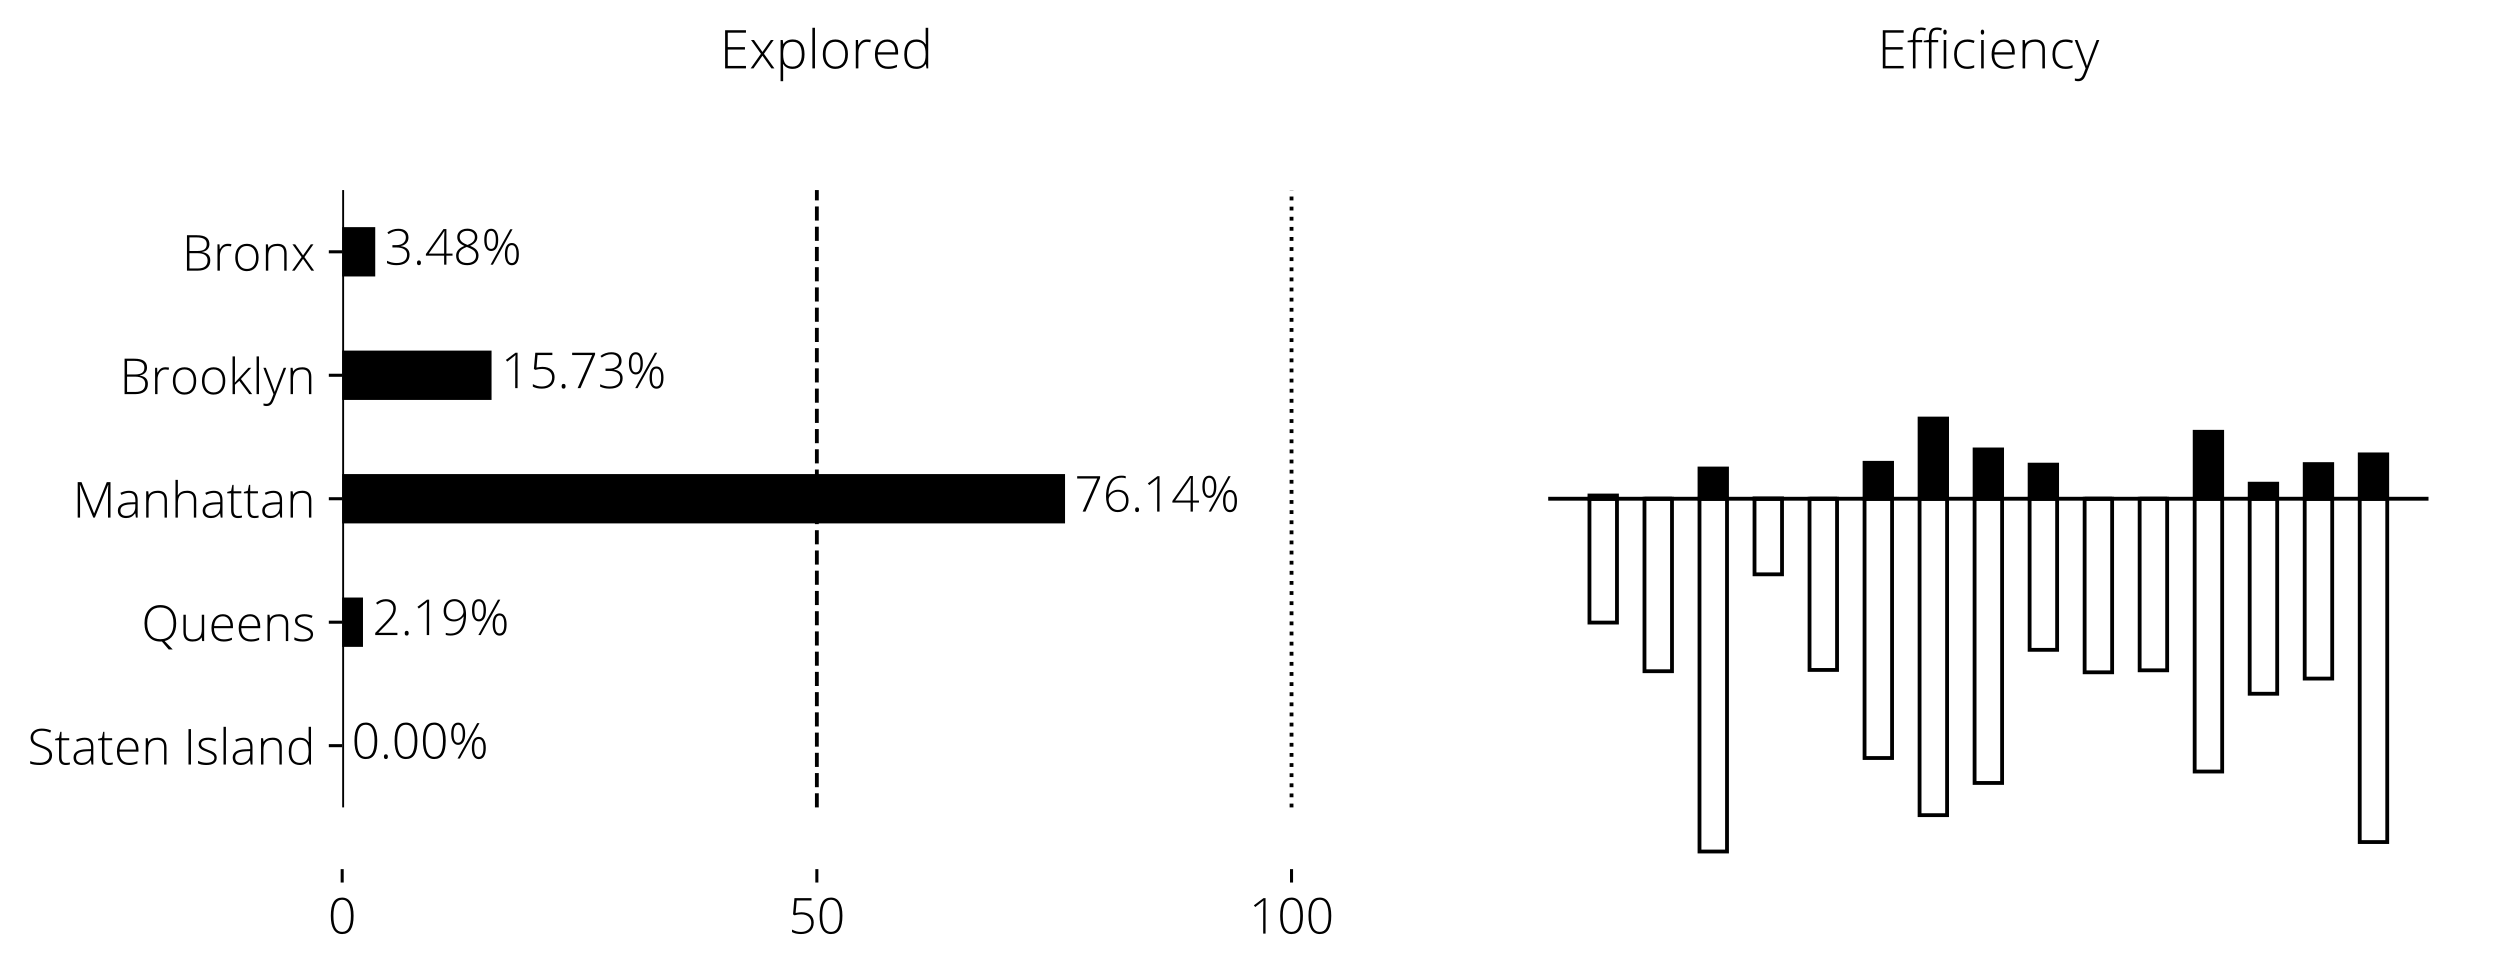
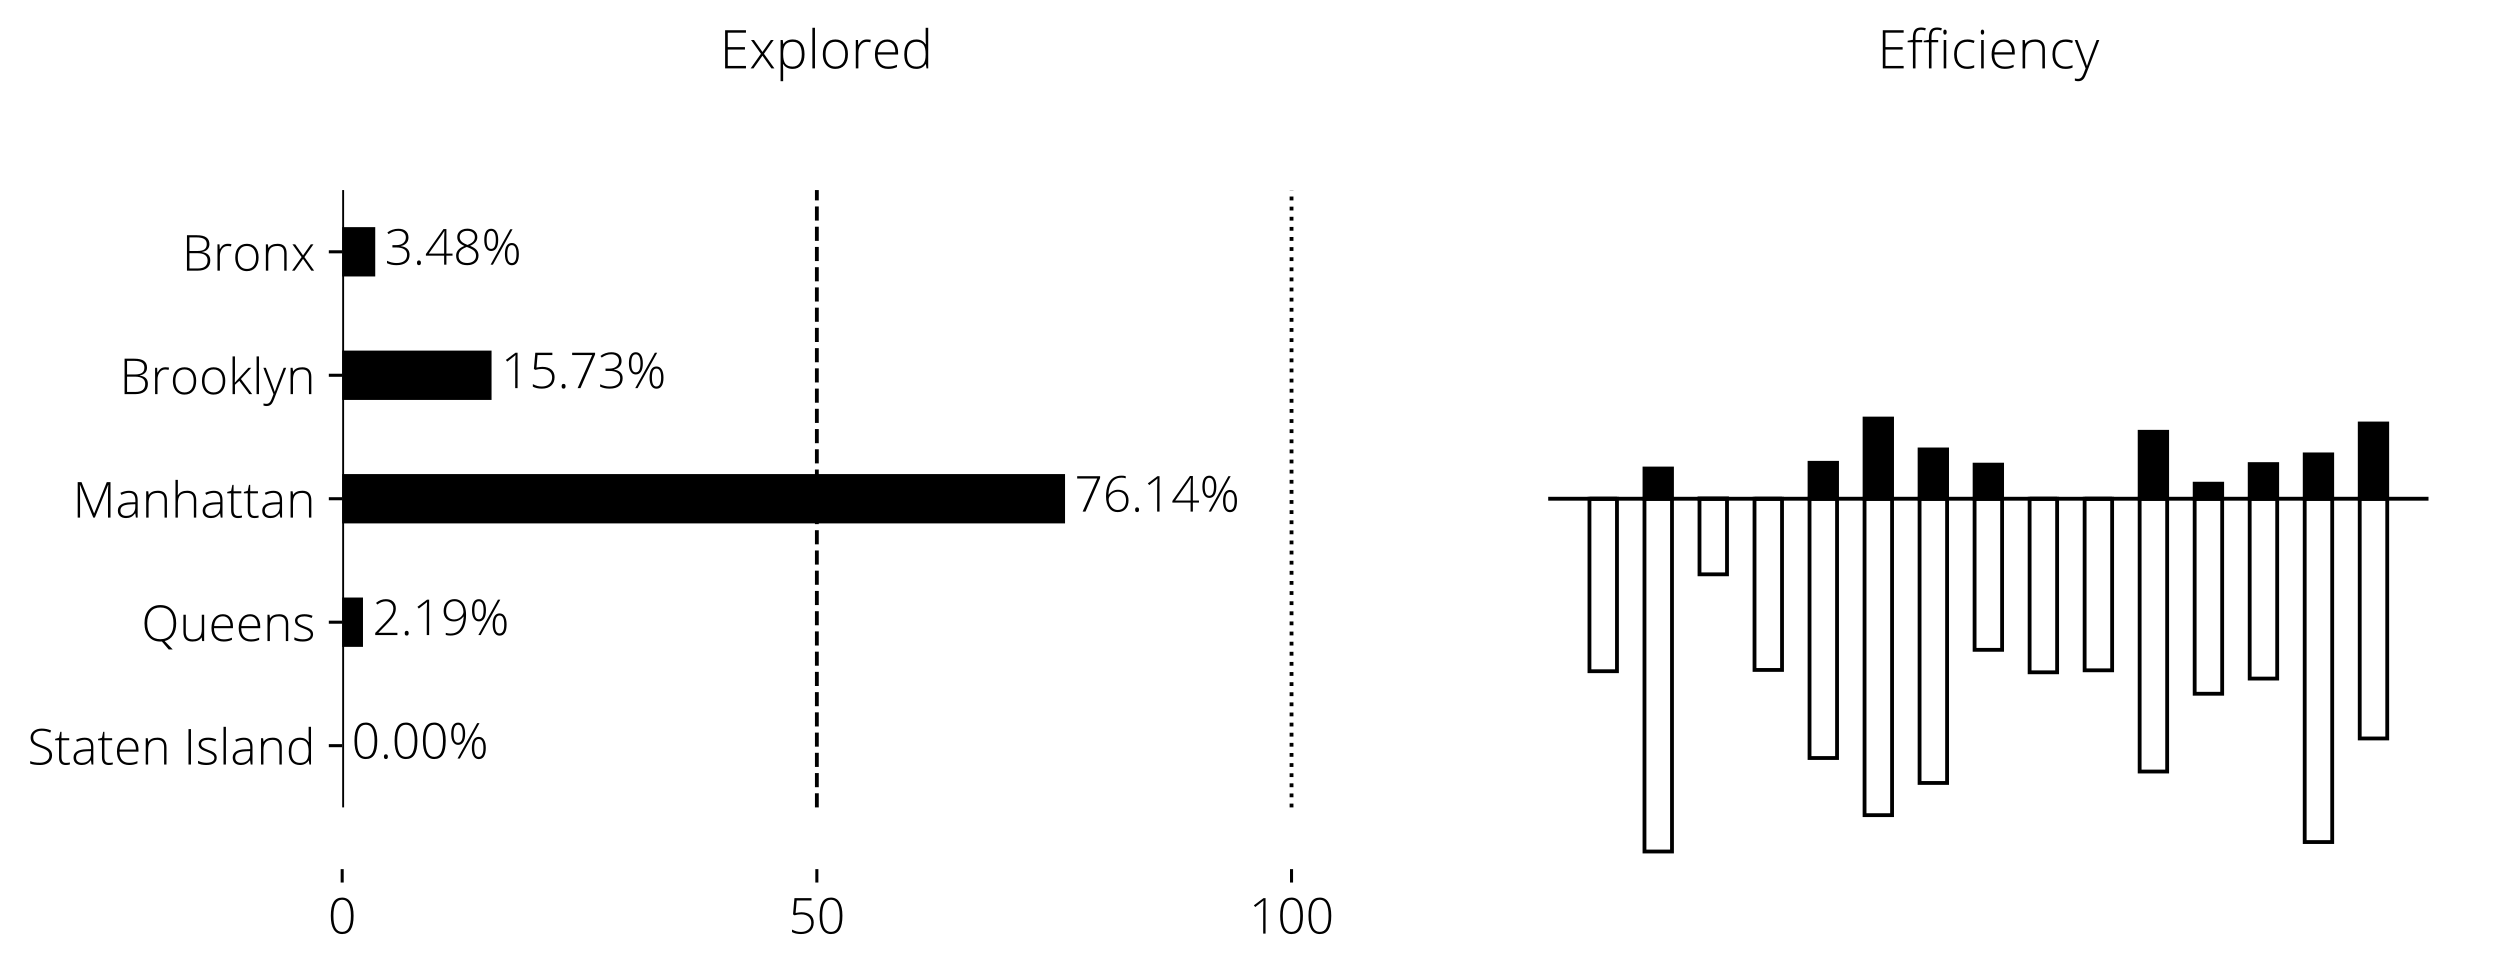
<svg xmlns="http://www.w3.org/2000/svg" xmlns:xlink="http://www.w3.org/1999/xlink" width="654.828pt" height="254.856pt" viewBox="0 0 654.828 254.856" version="1.1">
  <defs>
    <style type="text/css">*{stroke-linejoin: round; stroke-linecap: butt}</style>
  </defs>
  <g id="figure_1">
    <g id="patch_1">
      <path d="M 0 254.856  L 654.828 254.856  L 654.828 0  L 0 0  z " style="fill: #ffffff" />
    </g>
    <g id="axes_1">
      <g id="patch_2">
        <path d="M 89.628 227.654  L 343.265 227.654  L 343.265 33.614  L 89.628 33.614  L 89.628 227.654  z " style="fill: none" />
      </g>
      <g id="patch_3">
-         <path d="M 89.628 201.782  L 89.628 201.782  L 89.628 188.846  L 89.628 188.846  z " clip-path="url(#p3ddb100271)" />
+         <path d="M 89.628 201.782  L 89.628 201.782  L 89.628 188.846  L 89.628 188.846  z " clip-path="url(#p712e2207e5)" />
      </g>
      <g id="patch_4">
-         <path d="M 89.628 169.442  L 95.077 169.442  L 95.077 156.506  L 89.628 156.506  z " clip-path="url(#p3ddb100271)" />
+         <path d="M 89.628 169.442  L 95.077 169.442  L 95.077 156.506  L 89.628 156.506  z " clip-path="url(#p712e2207e5)" />
      </g>
      <g id="patch_5">
-         <path d="M 89.628 137.102  L 278.967 137.102  L 278.967 124.166  L 89.628 124.166  z " clip-path="url(#p3ddb100271)" />
+         <path d="M 89.628 137.102  L 278.967 137.102  L 278.967 124.166  L 89.628 124.166  z " clip-path="url(#p712e2207e5)" />
      </g>
      <g id="patch_6">
-         <path d="M 89.628 104.762  L 128.753 104.762  L 128.753 91.826  L 89.628 91.826  z " clip-path="url(#p3ddb100271)" />
+         <path d="M 89.628 104.762  L 128.753 104.762  L 128.753 91.826  L 89.628 91.826  z " clip-path="url(#p712e2207e5)" />
      </g>
      <g id="patch_7">
-         <path d="M 89.628 72.422  L 98.287 72.422  L 98.287 59.486  L 89.628 59.486  z " clip-path="url(#p3ddb100271)" />
+         <path d="M 89.628 72.422  L 98.287 72.422  L 98.287 59.486  L 89.628 59.486  z " clip-path="url(#p712e2207e5)" />
      </g>
      <g id="matplotlib.axis_1">
        <g id="xtick_1">
          <g id="line2d_1">
            <defs>
-               <path id="m707749dae5" d="M 0 0  L 0 3.5  " style="stroke: #000000; stroke-width: 0.8" />
+               <path id="me9dc47ee5f" d="M 0 0  L 0 3.5  " style="stroke: #000000; stroke-width: 0.8" />
            </defs>
            <g>
-               <use xlink:href="#m707749dae5" x="89.628" y="227.654" style="stroke: #000000; stroke-width: 0.8" />
+               <use xlink:href="#me9dc47ee5f" x="89.628" y="227.654" style="stroke: #000000; stroke-width: 0.8" />
            </g>
          </g>
          <g id="text_1">
            <g transform="translate(85.91836 244.5322) scale(0.13 -0.13)">
              <defs>
                <path id="OpenSans-Light-30" d="M 3297 2297  Q 3297 1094 2930 515  Q 2563 -63 1819 -63  Q 1103 -63 731 532  Q 359 1128 359 2297  Q 359 3491 720 4066  Q 1081 4641 1819 4641  Q 2541 4641 2919 4045  Q 3297 3450 3297 2297  z M 697 2297  Q 697 1234 975 726  Q 1253 219 1819 219  Q 2409 219 2679 744  Q 2950 1269 2950 2297  Q 2950 3309 2679 3834  Q 2409 4359 1819 4359  Q 1228 4359 962 3834  Q 697 3309 697 2297  z " transform="scale(0.015625)" />
              </defs>
              <use xlink:href="#OpenSans-Light-30" />
            </g>
          </g>
        </g>
        <g id="xtick_2">
          <g id="line2d_2">
            <g>
-               <use xlink:href="#m707749dae5" x="213.96" y="227.654" style="stroke: #000000; stroke-width: 0.8" />
+               <use xlink:href="#me9dc47ee5f" x="213.96" y="227.654" style="stroke: #000000; stroke-width: 0.8" />
            </g>
          </g>
          <g id="text_2">
            <g transform="translate(206.5398 244.5322) scale(0.13 -0.13)">
              <defs>
                <path id="OpenSans-Light-35" d="M 1678 2747  Q 2409 2747 2829 2394  Q 3250 2041 3250 1422  Q 3250 719 2812 328  Q 2375 -63 1606 -63  Q 1266 -63 959 4  Q 653 72 447 197  L 447 519  Q 784 347 1046 280  Q 1309 213 1606 213  Q 2206 213 2568 530  Q 2931 847 2931 1388  Q 2931 1897 2578 2187  Q 2225 2478 1619 2478  Q 1213 2478 769 2356  L 581 2478  L 763 4569  L 2963 4569  L 2963 4269  L 1056 4269  L 916 2656  Q 1403 2747 1678 2747  z " transform="scale(0.015625)" />
              </defs>
              <use xlink:href="#OpenSans-Light-35" />
              <use xlink:href="#OpenSans-Light-30" x="57.08" />
            </g>
          </g>
        </g>
        <g id="xtick_3">
          <g id="line2d_3">
            <g>
-               <use xlink:href="#m707749dae5" x="338.292" y="227.654" style="stroke: #000000; stroke-width: 0.8" />
+               <use xlink:href="#me9dc47ee5f" x="338.292" y="227.654" style="stroke: #000000; stroke-width: 0.8" />
            </g>
          </g>
          <g id="text_3">
            <g transform="translate(327.1613 244.5322) scale(0.13 -0.13)">
              <defs>
                <path id="OpenSans-Light-31" d="M 2131 0  L 1825 0  L 1825 3328  Q 1825 3781 1863 4269  Q 1816 4222 1766 4178  Q 1716 4134 800 3419  L 622 3641  L 1863 4569  L 2131 4569  L 2131 0  z " transform="scale(0.015625)" />
              </defs>
              <use xlink:href="#OpenSans-Light-31" />
              <use xlink:href="#OpenSans-Light-30" x="57.08" />
              <use xlink:href="#OpenSans-Light-30" x="114.16" />
            </g>
          </g>
        </g>
      </g>
      <g id="matplotlib.axis_2">
        <g id="ytick_1">
          <g id="line2d_4">
            <defs>
-               <path id="m9ee32840a7" d="M 0 0  L -3.5 0  " style="stroke: #000000; stroke-width: 0.8" />
+               <path id="m2224d8717e" d="M 0 0  L -3.5 0  " style="stroke: #000000; stroke-width: 0.8" />
            </defs>
            <g>
-               <use xlink:href="#m9ee32840a7" x="89.628" y="195.314" style="stroke: #000000; stroke-width: 0.8" />
+               <use xlink:href="#m2224d8717e" x="89.628" y="195.314" style="stroke: #000000; stroke-width: 0.8" />
            </g>
          </g>
          <g id="text_4">
            <g transform="translate(7.2 200.2532) scale(0.13 -0.13)">
              <defs>
                <path id="OpenSans-Light-53" d="M 3169 1178  Q 3169 606 2748 271  Q 2328 -63 1631 -63  Q 794 -63 347 122  L 347 441  Q 841 231 1606 231  Q 2169 231 2498 489  Q 2828 747 2828 1166  Q 2828 1425 2718 1595  Q 2609 1766 2362 1906  Q 2116 2047 1638 2209  Q 938 2450 670 2729  Q 403 3009 403 3475  Q 403 3988 804 4311  Q 1206 4634 1838 4634  Q 2481 4634 3047 4391  L 2931 4116  Q 2363 4353 1844 4353  Q 1338 4353 1038 4118  Q 738 3884 738 3481  Q 738 3228 830 3065  Q 922 2903 1131 2773  Q 1341 2644 1850 2463  Q 2384 2278 2653 2104  Q 2922 1931 3045 1711  Q 3169 1491 3169 1178  z " transform="scale(0.015625)" />
                <path id="OpenSans-Light-74" d="M 1466 213  Q 1759 213 1978 263  L 1978 13  Q 1753 -63 1459 -63  Q 1009 -63 795 178  Q 581 419 581 934  L 581 3128  L 78 3128  L 78 3309  L 581 3450  L 738 4219  L 897 4219  L 897 3397  L 1894 3397  L 1894 3128  L 897 3128  L 897 978  Q 897 588 1034 400  Q 1172 213 1466 213  z " transform="scale(0.015625)" />
                <path id="OpenSans-Light-61" d="M 2631 0  L 2553 538  L 2528 538  Q 2272 209 2001 73  Q 1731 -63 1363 -63  Q 863 -63 584 193  Q 306 450 306 903  Q 306 1400 720 1675  Q 1134 1950 1919 1966  L 2566 1984  L 2566 2209  Q 2566 2694 2369 2941  Q 2172 3188 1734 3188  Q 1263 3188 756 2925  L 641 3194  Q 1200 3456 1747 3456  Q 2306 3456 2582 3165  Q 2859 2875 2859 2259  L 2859 0  L 2631 0  z M 1381 219  Q 1925 219 2239 530  Q 2553 841 2553 1394  L 2553 1728  L 1959 1703  Q 1244 1669 939 1480  Q 634 1291 634 891  Q 634 572 829 395  Q 1025 219 1381 219  z " transform="scale(0.015625)" />
                <path id="OpenSans-Light-65" d="M 1941 -63  Q 1200 -63 786 393  Q 372 850 372 1672  Q 372 2484 772 2973  Q 1172 3463 1850 3463  Q 2450 3463 2797 3044  Q 3144 2625 3144 1906  L 3144 1656  L 697 1656  Q 703 956 1023 587  Q 1344 219 1941 219  Q 2231 219 2451 259  Q 2672 300 3009 434  L 3009 153  Q 2722 28 2478 -17  Q 2234 -63 1941 -63  z M 1850 3188  Q 1359 3188 1062 2864  Q 766 2541 716 1931  L 2816 1931  Q 2816 2522 2559 2855  Q 2303 3188 1850 3188  z " transform="scale(0.015625)" />
                <path id="OpenSans-Light-6e" d="M 2938 0  L 2938 2203  Q 2938 2716 2722 2948  Q 2506 3181 2053 3181  Q 1444 3181 1161 2873  Q 878 2566 878 1875  L 878 0  L 569 0  L 569 3397  L 831 3397  L 891 2931  L 909 2931  Q 1241 3463 2088 3463  Q 3244 3463 3244 2222  L 3244 0  L 2938 0  z " transform="scale(0.015625)" />
                <path id="OpenSans-Light-20" transform="scale(0.015625)" />
                <path id="OpenSans-Light-49" d="M 647 0  L 647 4569  L 966 4569  L 966 0  L 647 0  z " transform="scale(0.015625)" />
                <path id="OpenSans-Light-73" d="M 2675 884  Q 2675 428 2328 182  Q 1981 -63 1344 -63  Q 663 -63 263 147  L 263 481  Q 775 225 1344 225  Q 1847 225 2108 392  Q 2369 559 2369 838  Q 2369 1094 2161 1269  Q 1953 1444 1478 1613  Q 969 1797 762 1930  Q 556 2063 451 2230  Q 347 2397 347 2638  Q 347 3019 667 3241  Q 988 3463 1563 3463  Q 2113 3463 2606 3256  L 2491 2975  Q 1991 3181 1563 3181  Q 1147 3181 903 3043  Q 659 2906 659 2663  Q 659 2397 848 2237  Q 1038 2078 1588 1881  Q 2047 1716 2256 1583  Q 2466 1450 2570 1281  Q 2675 1113 2675 884  z " transform="scale(0.015625)" />
                <path id="OpenSans-Light-6c" d="M 878 0  L 569 0  L 569 4863  L 878 4863  L 878 0  z " transform="scale(0.015625)" />
                <path id="OpenSans-Light-64" d="M 1813 3463  Q 2181 3463 2450 3328  Q 2719 3194 2931 2869  L 2950 2869  Q 2931 3263 2931 3641  L 2931 4863  L 3238 4863  L 3238 0  L 3034 0  L 2956 519  L 2931 519  Q 2544 -63 1819 -63  Q 1116 -63 744 375  Q 372 813 372 1650  Q 372 2531 740 2997  Q 1109 3463 1813 3463  z M 1813 3181  Q 1256 3181 976 2790  Q 697 2400 697 1656  Q 697 213 1819 213  Q 2394 213 2662 547  Q 2931 881 2931 1650  L 2931 1703  Q 2931 2491 2667 2836  Q 2403 3181 1813 3181  z " transform="scale(0.015625)" />
              </defs>
              <use xlink:href="#OpenSans-Light-53" />
              <use xlink:href="#OpenSans-Light-74" x="54.492" />
              <use xlink:href="#OpenSans-Light-61" x="87.988" />
              <use xlink:href="#OpenSans-Light-74" x="140.967" />
              <use xlink:href="#OpenSans-Light-65" x="174.463" />
              <use xlink:href="#OpenSans-Light-6e" x="229.346" />
              <use xlink:href="#OpenSans-Light-20" x="288.33" />
              <use xlink:href="#OpenSans-Light-49" x="314.307" />
              <use xlink:href="#OpenSans-Light-73" x="339.502" />
              <use xlink:href="#OpenSans-Light-6c" x="386.084" />
              <use xlink:href="#OpenSans-Light-61" x="408.691" />
              <use xlink:href="#OpenSans-Light-6e" x="461.67" />
              <use xlink:href="#OpenSans-Light-64" x="520.654" />
            </g>
          </g>
        </g>
        <g id="ytick_2">
          <g id="line2d_5">
            <g>
-               <use xlink:href="#m9ee32840a7" x="89.628" y="162.974" style="stroke: #000000; stroke-width: 0.8" />
+               <use xlink:href="#m2224d8717e" x="89.628" y="162.974" style="stroke: #000000; stroke-width: 0.8" />
            </g>
          </g>
          <g id="text_5">
            <g transform="translate(37.03094 167.9132) scale(0.13 -0.13)">
              <defs>
                <path id="OpenSans-Light-51" d="M 4488 2291  Q 4488 1372 4094 770  Q 3700 169 3003 0  L 4044 -1088  L 3525 -1088  L 2644 -56  L 2541 -63  L 2444 -63  Q 1491 -63 947 570  Q 403 1203 403 2297  Q 403 3388 951 4014  Q 1500 4641 2450 4641  Q 3406 4641 3947 4011  Q 4488 3381 4488 2291  z M 750 2291  Q 750 1309 1187 773  Q 1625 238 2444 238  Q 3269 238 3705 769  Q 4141 1300 4141 2291  Q 4141 3278 3705 3804  Q 3269 4331 2450 4331  Q 1634 4331 1192 3800  Q 750 3269 750 2291  z " transform="scale(0.015625)" />
                <path id="OpenSans-Light-75" d="M 838 3397  L 838 1197  Q 838 684 1053 451  Q 1269 219 1722 219  Q 2328 219 2614 525  Q 2900 831 2900 1522  L 2900 3397  L 3206 3397  L 3206 0  L 2944 0  L 2888 469  L 2869 469  Q 2538 -63 1691 -63  Q 531 -63 531 1178  L 531 3397  L 838 3397  z " transform="scale(0.015625)" />
              </defs>
              <use xlink:href="#OpenSans-Light-51" />
              <use xlink:href="#OpenSans-Light-75" x="76.416" />
              <use xlink:href="#OpenSans-Light-65" x="135.4" />
              <use xlink:href="#OpenSans-Light-65" x="190.283" />
              <use xlink:href="#OpenSans-Light-6e" x="245.166" />
              <use xlink:href="#OpenSans-Light-73" x="304.15" />
            </g>
          </g>
        </g>
        <g id="ytick_3">
          <g id="line2d_6">
            <g>
-               <use xlink:href="#m9ee32840a7" x="89.628" y="130.634" style="stroke: #000000; stroke-width: 0.8" />
+               <use xlink:href="#m2224d8717e" x="89.628" y="130.634" style="stroke: #000000; stroke-width: 0.8" />
            </g>
          </g>
          <g id="text_6">
            <g transform="translate(19.03406 135.5732) scale(0.13 -0.13)">
              <defs>
                <path id="OpenSans-Light-4d" d="M 2656 0  L 953 4219  L 928 4219  Q 953 3831 953 3425  L 953 0  L 647 0  L 647 4569  L 1141 4569  L 2759 550  L 2778 550  L 4397 4569  L 4878 4569  L 4878 0  L 4556 0  L 4556 3463  Q 4556 3825 4594 4213  L 4569 4213  L 2859 0  L 2656 0  z " transform="scale(0.015625)" />
                <path id="OpenSans-Light-68" d="M 2938 0  L 2938 2203  Q 2938 2716 2722 2948  Q 2506 3181 2053 3181  Q 1444 3181 1161 2873  Q 878 2566 878 1875  L 878 0  L 569 0  L 569 4863  L 878 4863  L 878 3316  L 863 2881  L 884 2881  Q 1075 3188 1365 3325  Q 1656 3463 2088 3463  Q 3244 3463 3244 2222  L 3244 0  L 2938 0  z " transform="scale(0.015625)" />
              </defs>
              <use xlink:href="#OpenSans-Light-4d" />
              <use xlink:href="#OpenSans-Light-61" x="86.279" />
              <use xlink:href="#OpenSans-Light-6e" x="139.258" />
              <use xlink:href="#OpenSans-Light-68" x="198.242" />
              <use xlink:href="#OpenSans-Light-61" x="257.227" />
              <use xlink:href="#OpenSans-Light-74" x="310.205" />
              <use xlink:href="#OpenSans-Light-74" x="343.701" />
              <use xlink:href="#OpenSans-Light-61" x="377.197" />
              <use xlink:href="#OpenSans-Light-6e" x="430.176" />
            </g>
          </g>
        </g>
        <g id="ytick_4">
          <g id="line2d_7">
            <g>
-               <use xlink:href="#m9ee32840a7" x="89.628" y="98.294" style="stroke: #000000; stroke-width: 0.8" />
+               <use xlink:href="#m2224d8717e" x="89.628" y="98.294" style="stroke: #000000; stroke-width: 0.8" />
            </g>
          </g>
          <g id="text_7">
            <g transform="translate(31.31703 103.2332) scale(0.13 -0.13)">
              <defs>
                <path id="OpenSans-Light-42" d="M 647 4569  L 1900 4569  Q 2747 4569 3144 4281  Q 3541 3994 3541 3413  Q 3541 3016 3298 2752  Q 3056 2488 2591 2413  L 2591 2394  Q 3138 2313 3395 2048  Q 3653 1784 3653 1313  Q 3653 681 3234 340  Q 2816 0 2047 0  L 647 0  L 647 4569  z M 966 2534  L 1972 2534  Q 2616 2534 2908 2748  Q 3200 2963 3200 3419  Q 3200 3875 2870 4081  Q 2541 4288 1888 4288  L 966 4288  L 966 2534  z M 966 2253  L 966 281  L 2041 281  Q 3309 281 3309 1313  Q 3309 2253 1972 2253  L 966 2253  z " transform="scale(0.015625)" />
                <path id="OpenSans-Light-72" d="M 1906 3463  Q 2122 3463 2369 3419  L 2309 3122  Q 2097 3175 1869 3175  Q 1434 3175 1156 2806  Q 878 2438 878 1875  L 878 0  L 569 0  L 569 3397  L 831 3397  L 863 2784  L 884 2784  Q 1094 3159 1331 3311  Q 1569 3463 1906 3463  z " transform="scale(0.015625)" />
                <path id="OpenSans-Light-6f" d="M 3378 1703  Q 3378 872 2975 404  Q 2572 -63 1863 -63  Q 1416 -63 1075 153  Q 734 369 553 772  Q 372 1175 372 1703  Q 372 2534 775 2998  Q 1178 3463 1881 3463  Q 2581 3463 2979 2992  Q 3378 2522 3378 1703  z M 697 1703  Q 697 1003 1005 611  Q 1313 219 1875 219  Q 2438 219 2745 611  Q 3053 1003 3053 1703  Q 3053 2406 2742 2793  Q 2431 3181 1869 3181  Q 1306 3181 1001 2795  Q 697 2409 697 1703  z " transform="scale(0.015625)" />
                <path id="OpenSans-Light-6b" d="M 872 1491  L 2606 3397  L 2981 3397  L 1644 1947  L 3097 0  L 2725 0  L 1434 1716  L 878 1209  L 878 0  L 569 0  L 569 4863  L 878 4863  L 878 2425  L 856 1491  L 872 1491  z " transform="scale(0.015625)" />
                <path id="OpenSans-Light-79" d="M 0 3397  L 319 3397  L 1038 1491  Q 1366 613 1453 306  L 1472 306  Q 1603 709 1900 1509  L 2619 3397  L 2938 3397  L 1416 -550  Q 1231 -1031 1106 -1200  Q 981 -1369 814 -1453  Q 647 -1538 409 -1538  Q 231 -1538 13 -1472  L 13 -1203  Q 194 -1253 403 -1253  Q 563 -1253 684 -1178  Q 806 -1103 904 -945  Q 1003 -788 1133 -445  Q 1263 -103 1300 0  L 0 3397  z " transform="scale(0.015625)" />
              </defs>
              <use xlink:href="#OpenSans-Light-42" />
              <use xlink:href="#OpenSans-Light-72" x="62.695" />
              <use xlink:href="#OpenSans-Light-6f" x="101.611" />
              <use xlink:href="#OpenSans-Light-6f" x="160.205" />
              <use xlink:href="#OpenSans-Light-6b" x="218.799" />
              <use xlink:href="#OpenSans-Light-6c" x="267.188" />
              <use xlink:href="#OpenSans-Light-79" x="289.795" />
              <use xlink:href="#OpenSans-Light-6e" x="335.693" />
            </g>
          </g>
        </g>
        <g id="ytick_5">
          <g id="line2d_8">
            <g>
-               <use xlink:href="#m9ee32840a7" x="89.628" y="65.954" style="stroke: #000000; stroke-width: 0.8" />
+               <use xlink:href="#m2224d8717e" x="89.628" y="65.954" style="stroke: #000000; stroke-width: 0.8" />
            </g>
          </g>
          <g id="text_8">
            <g transform="translate(47.65641 70.89317) scale(0.13 -0.13)">
              <defs>
                <path id="OpenSans-Light-78" d="M 1403 1747  L 219 3397  L 575 3397  L 1588 1966  L 2591 3397  L 2931 3397  L 1766 1747  L 3016 0  L 2656 0  L 1588 1516  L 513 0  L 172 0  L 1403 1747  z " transform="scale(0.015625)" />
              </defs>
              <use xlink:href="#OpenSans-Light-42" />
              <use xlink:href="#OpenSans-Light-72" x="62.695" />
              <use xlink:href="#OpenSans-Light-6f" x="101.611" />
              <use xlink:href="#OpenSans-Light-6e" x="160.205" />
              <use xlink:href="#OpenSans-Light-78" x="219.189" />
            </g>
          </g>
        </g>
      </g>
      <g id="LineCollection_1">
-         <path d="M 89.628 211.484  L 89.628 49.784  " clip-path="url(#p3ddb100271)" style="fill: none; stroke: #000000" />
+         <path d="M 89.628 211.484  L 89.628 49.784  " clip-path="url(#p712e2207e5)" style="fill: none; stroke: #000000" />
      </g>
      <g id="LineCollection_2">
-         <path d="M 213.96 211.484  L 213.96 49.784  " clip-path="url(#p3ddb100271)" style="fill: none; stroke-dasharray: 3.7,1.6; stroke-dashoffset: 0; stroke: #000000" />
+         <path d="M 213.96 211.484  L 213.96 49.784  " clip-path="url(#p712e2207e5)" style="fill: none; stroke-dasharray: 3.7,1.6; stroke-dashoffset: 0; stroke: #000000" />
      </g>
      <g id="LineCollection_3">
-         <path d="M 338.292 211.484  L 338.292 49.784  " clip-path="url(#p3ddb100271)" style="fill: none; stroke-dasharray: 1,1.65; stroke-dashoffset: 0; stroke: #000000" />
+         <path d="M 338.292 211.484  L 338.292 49.784  " clip-path="url(#p712e2207e5)" style="fill: none; stroke-dasharray: 1,1.65; stroke-dashoffset: 0; stroke: #000000" />
      </g>
      <g id="text_9">
        <g transform="translate(92.11507 198.6911) scale(0.13 -0.13)">
          <defs>
            <path id="OpenSans-Light-2e" d="M 506 244  Q 506 550 756 550  Q 1013 550 1013 244  Q 1013 -63 756 -63  Q 506 -63 506 244  z " transform="scale(0.015625)" />
            <path id="OpenSans-Light-25" d="M 659 3206  Q 659 2625 800 2333  Q 941 2041 1241 2041  Q 1844 2041 1844 3206  Q 1844 3781 1689 4070  Q 1534 4359 1241 4359  Q 941 4359 800 4070  Q 659 3781 659 3206  z M 2150 3206  Q 2150 2500 1915 2133  Q 1681 1766 1241 1766  Q 825 1766 589 2142  Q 353 2519 353 3206  Q 353 3903 578 4268  Q 803 4634 1241 4634  Q 1675 4634 1912 4257  Q 2150 3881 2150 3206  z M 3322 1369  Q 3322 791 3462 502  Q 3603 213 3903 213  Q 4506 213 4506 1369  Q 4506 2522 3903 2522  Q 3603 2522 3462 2236  Q 3322 1950 3322 1369  z M 4813 1369  Q 4813 663 4581 295  Q 4350 -72 3909 -72  Q 3484 -72 3250 308  Q 3016 688 3016 1369  Q 3016 2072 3245 2434  Q 3475 2797 3909 2797  Q 4338 2797 4575 2422  Q 4813 2047 4813 1369  z M 4000 4569  L 1466 0  L 1166 0  L 3700 4569  L 4000 4569  z " transform="scale(0.015625)" />
          </defs>
          <use xlink:href="#OpenSans-Light-30" />
          <use xlink:href="#OpenSans-Light-2e" x="57.08" />
          <use xlink:href="#OpenSans-Light-30" x="80.859" />
          <use xlink:href="#OpenSans-Light-30" x="137.939" />
          <use xlink:href="#OpenSans-Light-25" x="195.02" />
        </g>
      </g>
      <g id="text_10">
        <g transform="translate(97.5641 166.3511) scale(0.13 -0.13)">
          <defs>
            <path id="OpenSans-Light-32" d="M 3213 0  L 353 0  L 353 275  L 1569 1544  Q 2081 2075 2287 2356  Q 2494 2638 2591 2894  Q 2688 3150 2688 3431  Q 2688 3841 2419 4097  Q 2150 4353 1722 4353  Q 1150 4353 628 3938  L 459 4153  Q 1031 4634 1728 4634  Q 2325 4634 2667 4315  Q 3009 3997 3009 3438  Q 3009 2984 2779 2561  Q 2550 2138 1941 1516  L 769 313  L 769 300  L 3213 300  L 3213 0  z " transform="scale(0.015625)" />
            <path id="OpenSans-Light-39" d="M 3238 2631  Q 3238 1731 3002 1125  Q 2766 519 2314 228  Q 1863 -63 1222 -63  Q 897 -63 622 19  L 622 288  Q 756 244 945 220  Q 1134 197 1234 197  Q 2006 197 2443 755  Q 2881 1313 2931 2381  L 2894 2381  Q 2666 2081 2350 1920  Q 2034 1759 1691 1759  Q 1056 1759 701 2109  Q 347 2459 347 3103  Q 347 3791 736 4216  Q 1125 4641 1747 4641  Q 2197 4641 2534 4405  Q 2872 4169 3055 3712  Q 3238 3256 3238 2631  z M 1747 4366  Q 1253 4366 959 4033  Q 666 3700 666 3122  Q 666 2578 937 2297  Q 1209 2016 1716 2016  Q 2031 2016 2304 2156  Q 2578 2297 2739 2530  Q 2900 2763 2900 3003  Q 2900 3369 2754 3687  Q 2609 4006 2348 4186  Q 2088 4366 1747 4366  z " transform="scale(0.015625)" />
          </defs>
          <use xlink:href="#OpenSans-Light-32" />
          <use xlink:href="#OpenSans-Light-2e" x="57.08" />
          <use xlink:href="#OpenSans-Light-31" x="80.859" />
          <use xlink:href="#OpenSans-Light-39" x="137.939" />
          <use xlink:href="#OpenSans-Light-25" x="195.02" />
        </g>
      </g>
      <g id="text_11">
        <g transform="translate(281.4537 134.0111) scale(0.13 -0.13)">
          <defs>
            <path id="OpenSans-Light-37" d="M 1044 0  L 2925 4269  L 341 4269  L 341 4569  L 3297 4569  L 3297 4341  L 1409 0  L 1044 0  z " transform="scale(0.015625)" />
            <path id="OpenSans-Light-36" d="M 409 1947  Q 409 2838 651 3445  Q 894 4053 1339 4347  Q 1784 4641 2413 4641  Q 2706 4641 2950 4569  L 2950 4294  Q 2722 4378 2400 4378  Q 1628 4378 1198 3822  Q 769 3266 716 2203  L 756 2203  Q 994 2509 1300 2665  Q 1606 2822 1947 2822  Q 2588 2822 2948 2456  Q 3309 2091 3309 1447  Q 3309 747 2929 342  Q 2550 -63 1906 -63  Q 1213 -63 811 467  Q 409 997 409 1947  z M 1906 213  Q 2419 213 2703 534  Q 2988 856 2988 1453  Q 2988 1978 2706 2272  Q 2425 2566 1941 2566  Q 1622 2566 1348 2425  Q 1075 2284 912 2051  Q 750 1819 750 1575  Q 750 1228 904 908  Q 1059 588 1323 400  Q 1588 213 1906 213  z " transform="scale(0.015625)" />
            <path id="OpenSans-Light-34" d="M 3566 1166  L 2778 1166  L 2778 0  L 2484 0  L 2484 1166  L 134 1166  L 134 1375  L 2400 4594  L 2778 4594  L 2778 1434  L 3566 1434  L 3566 1166  z M 2484 1434  L 2484 2741  Q 2484 3684 2528 4325  L 2503 4325  Q 2441 4209 2119 3738  L 506 1434  L 2484 1434  z " transform="scale(0.015625)" />
          </defs>
          <use xlink:href="#OpenSans-Light-37" />
          <use xlink:href="#OpenSans-Light-36" x="57.08" />
          <use xlink:href="#OpenSans-Light-2e" x="114.16" />
          <use xlink:href="#OpenSans-Light-31" x="137.939" />
          <use xlink:href="#OpenSans-Light-34" x="195.02" />
          <use xlink:href="#OpenSans-Light-25" x="252.1" />
        </g>
      </g>
      <g id="text_12">
        <g transform="translate(131.2399 101.6711) scale(0.13 -0.13)">
          <defs>
            <path id="OpenSans-Light-33" d="M 3059 3494  Q 3059 3069 2792 2778  Q 2525 2488 2075 2406  L 2075 2388  Q 2625 2319 2912 2037  Q 3200 1756 3200 1281  Q 3200 641 2764 289  Q 2328 -63 1509 -63  Q 813 -63 294 197  L 294 506  Q 556 369 882 291  Q 1209 213 1497 213  Q 2188 213 2534 492  Q 2881 772 2881 1281  Q 2881 1734 2526 1978  Q 2172 2222 1484 2222  L 991 2222  L 991 2522  L 1491 2522  Q 2059 2522 2392 2792  Q 2725 3063 2725 3525  Q 2725 3906 2454 4136  Q 2184 4366 1747 4366  Q 1406 4366 1125 4270  Q 844 4175 494 3944  L 341 4153  Q 606 4375 981 4504  Q 1356 4634 1741 4634  Q 2372 4634 2715 4336  Q 3059 4038 3059 3494  z " transform="scale(0.015625)" />
          </defs>
          <use xlink:href="#OpenSans-Light-31" />
          <use xlink:href="#OpenSans-Light-35" x="57.08" />
          <use xlink:href="#OpenSans-Light-2e" x="114.16" />
          <use xlink:href="#OpenSans-Light-37" x="137.939" />
          <use xlink:href="#OpenSans-Light-33" x="195.02" />
          <use xlink:href="#OpenSans-Light-25" x="252.1" />
        </g>
      </g>
      <g id="text_13">
        <g transform="translate(100.7736 69.33114) scale(0.13 -0.13)">
          <defs>
            <path id="OpenSans-Light-38" d="M 1819 4647  Q 2400 4647 2754 4350  Q 3109 4053 3109 3547  Q 3109 3197 2889 2928  Q 2669 2659 2175 2431  Q 2775 2184 3019 1890  Q 3263 1597 3263 1178  Q 3263 613 2867 275  Q 2472 -63 1806 -63  Q 1116 -63 747 253  Q 378 569 378 1172  Q 378 1581 637 1890  Q 897 2200 1441 2419  Q 938 2656 731 2920  Q 525 3184 525 3553  Q 525 3881 690 4129  Q 856 4378 1154 4512  Q 1453 4647 1819 4647  z M 697 1125  Q 697 694 989 456  Q 1281 219 1806 219  Q 2319 219 2631 470  Q 2944 722 2944 1153  Q 2944 1541 2698 1783  Q 2453 2025 1753 2291  Q 1178 2069 937 1800  Q 697 1531 697 1125  z M 1813 4366  Q 1372 4366 1105 4148  Q 838 3931 838 3553  Q 838 3334 936 3167  Q 1034 3000 1220 2864  Q 1406 2728 1844 2547  Q 2353 2744 2575 2981  Q 2797 3219 2797 3553  Q 2797 3928 2533 4147  Q 2269 4366 1813 4366  z " transform="scale(0.015625)" />
          </defs>
          <use xlink:href="#OpenSans-Light-33" />
          <use xlink:href="#OpenSans-Light-2e" x="57.08" />
          <use xlink:href="#OpenSans-Light-34" x="80.859" />
          <use xlink:href="#OpenSans-Light-38" x="137.939" />
          <use xlink:href="#OpenSans-Light-25" x="195.02" />
        </g>
      </g>
      <g id="text_14">
        <g transform="translate(188.5144 17.91219) scale(0.14 -0.14)">
          <defs>
            <path id="OpenSans-Light-45" d="M 3144 0  L 647 0  L 647 4569  L 3144 4569  L 3144 4275  L 966 4275  L 966 2547  L 3022 2547  L 3022 2253  L 966 2253  L 966 294  L 3144 294  L 3144 0  z " transform="scale(0.015625)" />
            <path id="OpenSans-Light-70" d="M 2022 -63  Q 1238 -63 878 525  L 856 525  L 866 263  Q 878 31 878 -244  L 878 -1538  L 569 -1538  L 569 3397  L 831 3397  L 891 2913  L 909 2913  Q 1259 3463 2028 3463  Q 2716 3463 3077 3011  Q 3438 2559 3438 1697  Q 3438 859 3058 398  Q 2678 -63 2022 -63  z M 2016 213  Q 2538 213 2823 600  Q 3109 988 3109 1684  Q 3109 3181 2028 3181  Q 1434 3181 1156 2854  Q 878 2528 878 1791  L 878 1691  Q 878 894 1145 553  Q 1413 213 2016 213  z " transform="scale(0.015625)" />
          </defs>
          <use xlink:href="#OpenSans-Light-45" />
          <use xlink:href="#OpenSans-Light-78" x="55.176" />
          <use xlink:href="#OpenSans-Light-70" x="104.98" />
          <use xlink:href="#OpenSans-Light-6c" x="164.502" />
          <use xlink:href="#OpenSans-Light-6f" x="187.109" />
          <use xlink:href="#OpenSans-Light-72" x="245.703" />
          <use xlink:href="#OpenSans-Light-65" x="284.619" />
          <use xlink:href="#OpenSans-Light-64" x="339.502" />
        </g>
      </g>
    </g>
    <g id="axes_2">
      <g id="patch_8">
-         <path d="M 416.329 130.634  L 423.535 130.634  L 423.535 129.789  L 416.329 129.789  z " clip-path="url(#pf86674dd84)" style="stroke: #000000; stroke-linejoin: miter" />
+         <path d="M 416.329 130.634  L 423.535 130.634  L 423.535 130.634  L 416.329 130.634  z " clip-path="url(#p1fd588042c)" style="stroke: #000000; stroke-linejoin: miter" />
      </g>
      <g id="patch_9">
-         <path d="M 430.741 130.634  L 437.946 130.634  L 437.946 130.634  L 430.741 130.634  z " clip-path="url(#pf86674dd84)" style="stroke: #000000; stroke-linejoin: miter" />
+         <path d="M 430.741 130.634  L 437.946 130.634  L 437.946 122.718  L 430.741 122.718  z " clip-path="url(#p1fd588042c)" style="stroke: #000000; stroke-linejoin: miter" />
      </g>
      <g id="patch_10">
-         <path d="M 445.152 130.634  L 452.357 130.634  L 452.357 122.718  L 445.152 122.718  z " clip-path="url(#pf86674dd84)" style="stroke: #000000; stroke-linejoin: miter" />
+         <path d="M 445.152 130.634  L 452.357 130.634  L 452.357 130.578  L 445.152 130.578  z " clip-path="url(#p1fd588042c)" style="stroke: #000000; stroke-linejoin: miter" />
      </g>
      <g id="patch_11">
-         <path d="M 459.563 130.634  L 466.768 130.634  L 466.768 130.578  L 459.563 130.578  z " clip-path="url(#pf86674dd84)" style="stroke: #000000; stroke-linejoin: miter" />
+         <path d="M 459.563 130.634  L 466.768 130.634  L 466.768 130.634  L 459.563 130.634  z " clip-path="url(#p1fd588042c)" style="stroke: #000000; stroke-linejoin: miter" />
      </g>
      <g id="patch_12">
-         <path d="M 473.974 130.634  L 481.18 130.634  L 481.18 130.634  L 473.974 130.634  z " clip-path="url(#pf86674dd84)" style="stroke: #000000; stroke-linejoin: miter" />
+         <path d="M 473.974 130.634  L 481.18 130.634  L 481.18 121.22  L 473.974 121.22  z " clip-path="url(#p1fd588042c)" style="stroke: #000000; stroke-linejoin: miter" />
      </g>
      <g id="patch_13">
-         <path d="M 488.385 130.634  L 495.591 130.634  L 495.591 121.22  L 488.385 121.22  z " clip-path="url(#pf86674dd84)" style="stroke: #000000; stroke-linejoin: miter" />
+         <path d="M 488.385 130.634  L 495.591 130.634  L 495.591 109.631  L 488.385 109.631  z " clip-path="url(#p1fd588042c)" style="stroke: #000000; stroke-linejoin: miter" />
      </g>
      <g id="patch_14">
-         <path d="M 502.796 130.634  L 510.002 130.634  L 510.002 109.631  L 502.796 109.631  z " clip-path="url(#pf86674dd84)" style="stroke: #000000; stroke-linejoin: miter" />
+         <path d="M 502.796 130.634  L 510.002 130.634  L 510.002 117.722  L 502.796 117.722  z " clip-path="url(#p1fd588042c)" style="stroke: #000000; stroke-linejoin: miter" />
      </g>
      <g id="patch_15">
-         <path d="M 517.207 130.634  L 524.413 130.634  L 524.413 117.722  L 517.207 117.722  z " clip-path="url(#pf86674dd84)" style="stroke: #000000; stroke-linejoin: miter" />
+         <path d="M 517.207 130.634  L 524.413 130.634  L 524.413 121.702  L 517.207 121.702  z " clip-path="url(#p1fd588042c)" style="stroke: #000000; stroke-linejoin: miter" />
      </g>
      <g id="patch_16">
-         <path d="M 531.619 130.634  L 538.824 130.634  L 538.824 121.702  L 531.619 121.702  z " clip-path="url(#pf86674dd84)" style="stroke: #000000; stroke-linejoin: miter" />
+         <path d="M 531.619 130.634  L 538.824 130.634  L 538.824 130.634  L 531.619 130.634  z " clip-path="url(#p1fd588042c)" style="stroke: #000000; stroke-linejoin: miter" />
      </g>
      <g id="patch_17">
-         <path d="M 546.03 130.634  L 553.235 130.634  L 553.235 130.634  L 546.03 130.634  z " clip-path="url(#pf86674dd84)" style="stroke: #000000; stroke-linejoin: miter" />
+         <path d="M 546.03 130.634  L 553.235 130.634  L 553.235 130.634  L 546.03 130.634  z " clip-path="url(#p1fd588042c)" style="stroke: #000000; stroke-linejoin: miter" />
      </g>
      <g id="patch_18">
-         <path d="M 560.441 130.634  L 567.647 130.634  L 567.647 130.634  L 560.441 130.634  z " clip-path="url(#pf86674dd84)" style="stroke: #000000; stroke-linejoin: miter" />
+         <path d="M 560.441 130.634  L 567.647 130.634  L 567.647 113.098  L 560.441 113.098  z " clip-path="url(#p1fd588042c)" style="stroke: #000000; stroke-linejoin: miter" />
      </g>
      <g id="patch_19">
-         <path d="M 574.852 130.634  L 582.058 130.634  L 582.058 113.098  L 574.852 113.098  z " clip-path="url(#pf86674dd84)" style="stroke: #000000; stroke-linejoin: miter" />
+         <path d="M 574.852 130.634  L 582.058 130.634  L 582.058 126.691  L 574.852 126.691  z " clip-path="url(#p1fd588042c)" style="stroke: #000000; stroke-linejoin: miter" />
      </g>
      <g id="patch_20">
-         <path d="M 589.263 130.634  L 596.469 130.634  L 596.469 126.691  L 589.263 126.691  z " clip-path="url(#pf86674dd84)" style="stroke: #000000; stroke-linejoin: miter" />
+         <path d="M 589.263 130.634  L 596.469 130.634  L 596.469 121.559  L 589.263 121.559  z " clip-path="url(#p1fd588042c)" style="stroke: #000000; stroke-linejoin: miter" />
      </g>
      <g id="patch_21">
-         <path d="M 603.674 130.634  L 610.88 130.634  L 610.88 121.559  L 603.674 121.559  z " clip-path="url(#pf86674dd84)" style="stroke: #000000; stroke-linejoin: miter" />
+         <path d="M 603.674 130.634  L 610.88 130.634  L 610.88 119.018  L 603.674 119.018  z " clip-path="url(#p1fd588042c)" style="stroke: #000000; stroke-linejoin: miter" />
      </g>
      <g id="patch_22">
-         <path d="M 618.086 130.634  L 625.291 130.634  L 625.291 119.018  L 618.086 119.018  z " clip-path="url(#pf86674dd84)" style="stroke: #000000; stroke-linejoin: miter" />
+         <path d="M 618.086 130.634  L 625.291 130.634  L 625.291 110.925  L 618.086 110.925  z " clip-path="url(#p1fd588042c)" style="stroke: #000000; stroke-linejoin: miter" />
      </g>
      <g id="patch_23">
-         <path d="M 416.329 130.634  L 423.535 130.634  L 423.535 163.073  L 416.329 163.073  L 416.329 130.634  z " clip-path="url(#pf86674dd84)" style="fill: none; stroke: #000000; stroke-linejoin: miter" />
+         <path d="M 416.329 130.634  L 423.535 130.634  L 423.535 175.813  L 416.329 175.813  L 416.329 130.634  z " clip-path="url(#p1fd588042c)" style="fill: none; stroke: #000000; stroke-linejoin: miter" />
      </g>
      <g id="patch_24">
-         <path d="M 430.741 130.634  L 437.946 130.634  L 437.946 175.813  L 430.741 175.813  L 430.741 130.634  z " clip-path="url(#pf86674dd84)" style="fill: none; stroke: #000000; stroke-linejoin: miter" />
+         <path d="M 430.741 130.634  L 437.946 130.634  L 437.946 223.036  L 430.741 223.036  L 430.741 130.634  z " clip-path="url(#p1fd588042c)" style="fill: none; stroke: #000000; stroke-linejoin: miter" />
      </g>
      <g id="patch_25">
-         <path d="M 445.152 130.634  L 452.357 130.634  L 452.357 223.036  L 445.152 223.036  L 445.152 130.634  z " clip-path="url(#pf86674dd84)" style="fill: none; stroke: #000000; stroke-linejoin: miter" />
+         <path d="M 445.152 130.634  L 452.357 130.634  L 452.357 150.433  L 445.152 150.433  L 445.152 130.634  z " clip-path="url(#p1fd588042c)" style="fill: none; stroke: #000000; stroke-linejoin: miter" />
      </g>
      <g id="patch_26">
-         <path d="M 459.563 130.634  L 466.768 130.634  L 466.768 150.433  L 459.563 150.433  L 459.563 130.634  z " clip-path="url(#pf86674dd84)" style="fill: none; stroke: #000000; stroke-linejoin: miter" />
+         <path d="M 459.563 130.634  L 466.768 130.634  L 466.768 175.479  L 459.563 175.479  L 459.563 130.634  z " clip-path="url(#p1fd588042c)" style="fill: none; stroke: #000000; stroke-linejoin: miter" />
      </g>
      <g id="patch_27">
-         <path d="M 473.974 130.634  L 481.18 130.634  L 481.18 175.479  L 473.974 175.479  L 473.974 130.634  z " clip-path="url(#pf86674dd84)" style="fill: none; stroke: #000000; stroke-linejoin: miter" />
+         <path d="M 473.974 130.634  L 481.18 130.634  L 481.18 198.547  L 473.974 198.547  L 473.974 130.634  z " clip-path="url(#p1fd588042c)" style="fill: none; stroke: #000000; stroke-linejoin: miter" />
      </g>
      <g id="patch_28">
-         <path d="M 488.385 130.634  L 495.591 130.634  L 495.591 198.547  L 488.385 198.547  L 488.385 130.634  z " clip-path="url(#pf86674dd84)" style="fill: none; stroke: #000000; stroke-linejoin: miter" />
+         <path d="M 488.385 130.634  L 495.591 130.634  L 495.591 213.514  L 488.385 213.514  L 488.385 130.634  z " clip-path="url(#p1fd588042c)" style="fill: none; stroke: #000000; stroke-linejoin: miter" />
      </g>
      <g id="patch_29">
-         <path d="M 502.796 130.634  L 510.002 130.634  L 510.002 213.514  L 502.796 213.514  L 502.796 130.634  z " clip-path="url(#pf86674dd84)" style="fill: none; stroke: #000000; stroke-linejoin: miter" />
+         <path d="M 502.796 130.634  L 510.002 130.634  L 510.002 205.081  L 502.796 205.081  L 502.796 130.634  z " clip-path="url(#p1fd588042c)" style="fill: none; stroke: #000000; stroke-linejoin: miter" />
      </g>
      <g id="patch_30">
-         <path d="M 517.207 130.634  L 524.413 130.634  L 524.413 205.081  L 517.207 205.081  L 517.207 130.634  z " clip-path="url(#pf86674dd84)" style="fill: none; stroke: #000000; stroke-linejoin: miter" />
+         <path d="M 517.207 130.634  L 524.413 130.634  L 524.413 170.211  L 517.207 170.211  L 517.207 130.634  z " clip-path="url(#p1fd588042c)" style="fill: none; stroke: #000000; stroke-linejoin: miter" />
      </g>
      <g id="patch_31">
-         <path d="M 531.619 130.634  L 538.824 130.634  L 538.824 170.211  L 531.619 170.211  L 531.619 130.634  z " clip-path="url(#pf86674dd84)" style="fill: none; stroke: #000000; stroke-linejoin: miter" />
+         <path d="M 531.619 130.634  L 538.824 130.634  L 538.824 176.097  L 531.619 176.097  L 531.619 130.634  z " clip-path="url(#p1fd588042c)" style="fill: none; stroke: #000000; stroke-linejoin: miter" />
      </g>
      <g id="patch_32">
-         <path d="M 546.03 130.634  L 553.235 130.634  L 553.235 176.097  L 546.03 176.097  L 546.03 130.634  z " clip-path="url(#pf86674dd84)" style="fill: none; stroke: #000000; stroke-linejoin: miter" />
+         <path d="M 546.03 130.634  L 553.235 130.634  L 553.235 175.575  L 546.03 175.575  L 546.03 130.634  z " clip-path="url(#p1fd588042c)" style="fill: none; stroke: #000000; stroke-linejoin: miter" />
      </g>
      <g id="patch_33">
-         <path d="M 560.441 130.634  L 567.647 130.634  L 567.647 175.575  L 560.441 175.575  L 560.441 130.634  z " clip-path="url(#pf86674dd84)" style="fill: none; stroke: #000000; stroke-linejoin: miter" />
+         <path d="M 560.441 130.634  L 567.647 130.634  L 567.647 202.088  L 560.441 202.088  L 560.441 130.634  z " clip-path="url(#p1fd588042c)" style="fill: none; stroke: #000000; stroke-linejoin: miter" />
      </g>
      <g id="patch_34">
-         <path d="M 574.852 130.634  L 582.058 130.634  L 582.058 202.088  L 574.852 202.088  L 574.852 130.634  z " clip-path="url(#pf86674dd84)" style="fill: none; stroke: #000000; stroke-linejoin: miter" />
+         <path d="M 574.852 130.634  L 582.058 130.634  L 582.058 181.715  L 574.852 181.715  L 574.852 130.634  z " clip-path="url(#p1fd588042c)" style="fill: none; stroke: #000000; stroke-linejoin: miter" />
      </g>
      <g id="patch_35">
-         <path d="M 589.263 130.634  L 596.469 130.634  L 596.469 181.715  L 589.263 181.715  L 589.263 130.634  z " clip-path="url(#pf86674dd84)" style="fill: none; stroke: #000000; stroke-linejoin: miter" />
+         <path d="M 589.263 130.634  L 596.469 130.634  L 596.469 177.741  L 589.263 177.741  L 589.263 130.634  z " clip-path="url(#p1fd588042c)" style="fill: none; stroke: #000000; stroke-linejoin: miter" />
      </g>
      <g id="patch_36">
-         <path d="M 603.674 130.634  L 610.88 130.634  L 610.88 177.741  L 603.674 177.741  L 603.674 130.634  z " clip-path="url(#pf86674dd84)" style="fill: none; stroke: #000000; stroke-linejoin: miter" />
+         <path d="M 603.674 130.634  L 610.88 130.634  L 610.88 220.559  L 603.674 220.559  L 603.674 130.634  z " clip-path="url(#p1fd588042c)" style="fill: none; stroke: #000000; stroke-linejoin: miter" />
      </g>
      <g id="patch_37">
-         <path d="M 618.086 130.634  L 625.291 130.634  L 625.291 220.559  L 618.086 220.559  L 618.086 130.634  z " clip-path="url(#pf86674dd84)" style="fill: none; stroke: #000000; stroke-linejoin: miter" />
+         <path d="M 618.086 130.634  L 625.291 130.634  L 625.291 193.426  L 618.086 193.426  L 618.086 130.634  z " clip-path="url(#p1fd588042c)" style="fill: none; stroke: #000000; stroke-linejoin: miter" />
      </g>
      <g id="LineCollection_4">
-         <path d="M 405.521 130.634  L 636.1 130.634  " clip-path="url(#pf86674dd84)" style="fill: none; stroke: #000000" />
+         <path d="M 405.521 130.634  L 636.1 130.634  " clip-path="url(#p1fd588042c)" style="fill: none; stroke: #000000" />
      </g>
      <g id="text_15">
        <g transform="translate(491.7482 17.91219) scale(0.14 -0.14)">
          <defs>
            <path id="OpenSans-Light-66" d="M 1831 3128  L 1031 3128  L 1031 0  L 722 0  L 722 3128  L 91 3128  L 91 3309  L 722 3425  L 722 3688  Q 722 4313 951 4605  Q 1181 4897 1703 4897  Q 1984 4897 2266 4813  L 2194 4544  Q 1944 4622 1697 4622  Q 1334 4622 1182 4408  Q 1031 4194 1031 3713  L 1031 3397  L 1831 3397  L 1831 3128  z " transform="scale(0.015625)" />
            <path id="OpenSans-Light-69" d="M 878 0  L 569 0  L 569 3397  L 878 3397  L 878 0  z M 525 4341  Q 525 4641 722 4641  Q 819 4641 873 4562  Q 928 4484 928 4341  Q 928 4200 873 4119  Q 819 4038 722 4038  Q 525 4038 525 4341  z " transform="scale(0.015625)" />
            <path id="OpenSans-Light-63" d="M 1925 -63  Q 1197 -63 784 396  Q 372 856 372 1678  Q 372 2522 800 2992  Q 1228 3463 1972 3463  Q 2413 3463 2816 3309  L 2731 3034  Q 2291 3181 1966 3181  Q 1341 3181 1019 2795  Q 697 2409 697 1684  Q 697 997 1019 608  Q 1341 219 1919 219  Q 2381 219 2778 384  L 2778 97  Q 2453 -63 1925 -63  z " transform="scale(0.015625)" />
          </defs>
          <use xlink:href="#OpenSans-Light-45" />
          <use xlink:href="#OpenSans-Light-66" x="55.176" />
          <use xlink:href="#OpenSans-Light-66" x="85.156" />
          <use xlink:href="#OpenSans-Light-69" x="115.137" />
          <use xlink:href="#OpenSans-Light-63" x="137.744" />
          <use xlink:href="#OpenSans-Light-69" x="185.254" />
          <use xlink:href="#OpenSans-Light-65" x="207.861" />
          <use xlink:href="#OpenSans-Light-6e" x="262.744" />
          <use xlink:href="#OpenSans-Light-63" x="321.729" />
          <use xlink:href="#OpenSans-Light-79" x="369.238" />
        </g>
      </g>
    </g>
  </g>
  <defs>
-     <clipPath id="p3ddb100271">
+     <clipPath id="p712e2207e5">
      <rect x="89.628" y="33.614" width="253.636" height="194.04" />
    </clipPath>
-     <clipPath id="pf86674dd84">
+     <clipPath id="p1fd588042c">
      <rect x="393.992" y="33.614" width="253.636" height="194.04" />
    </clipPath>
  </defs>
</svg>
